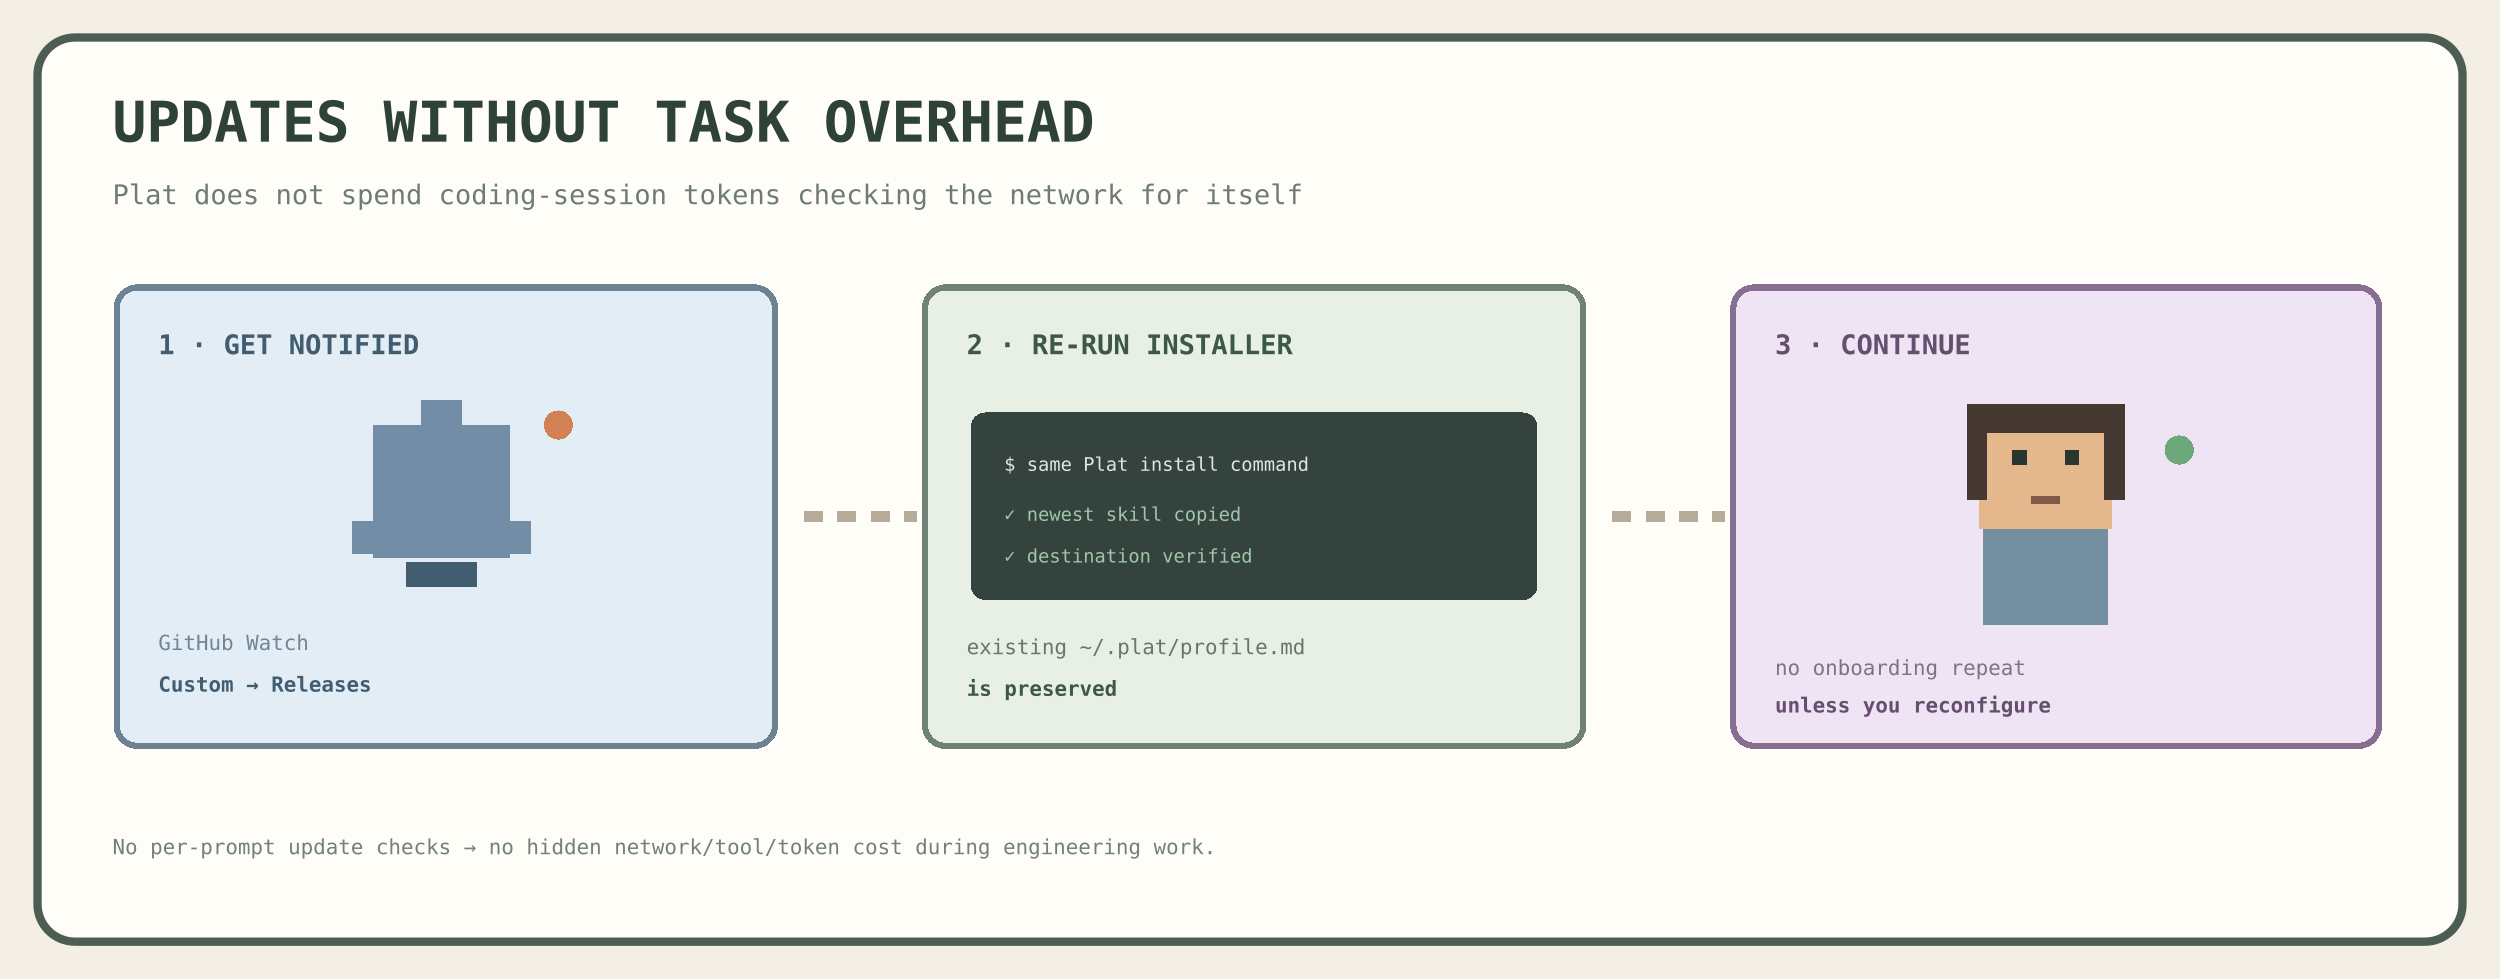
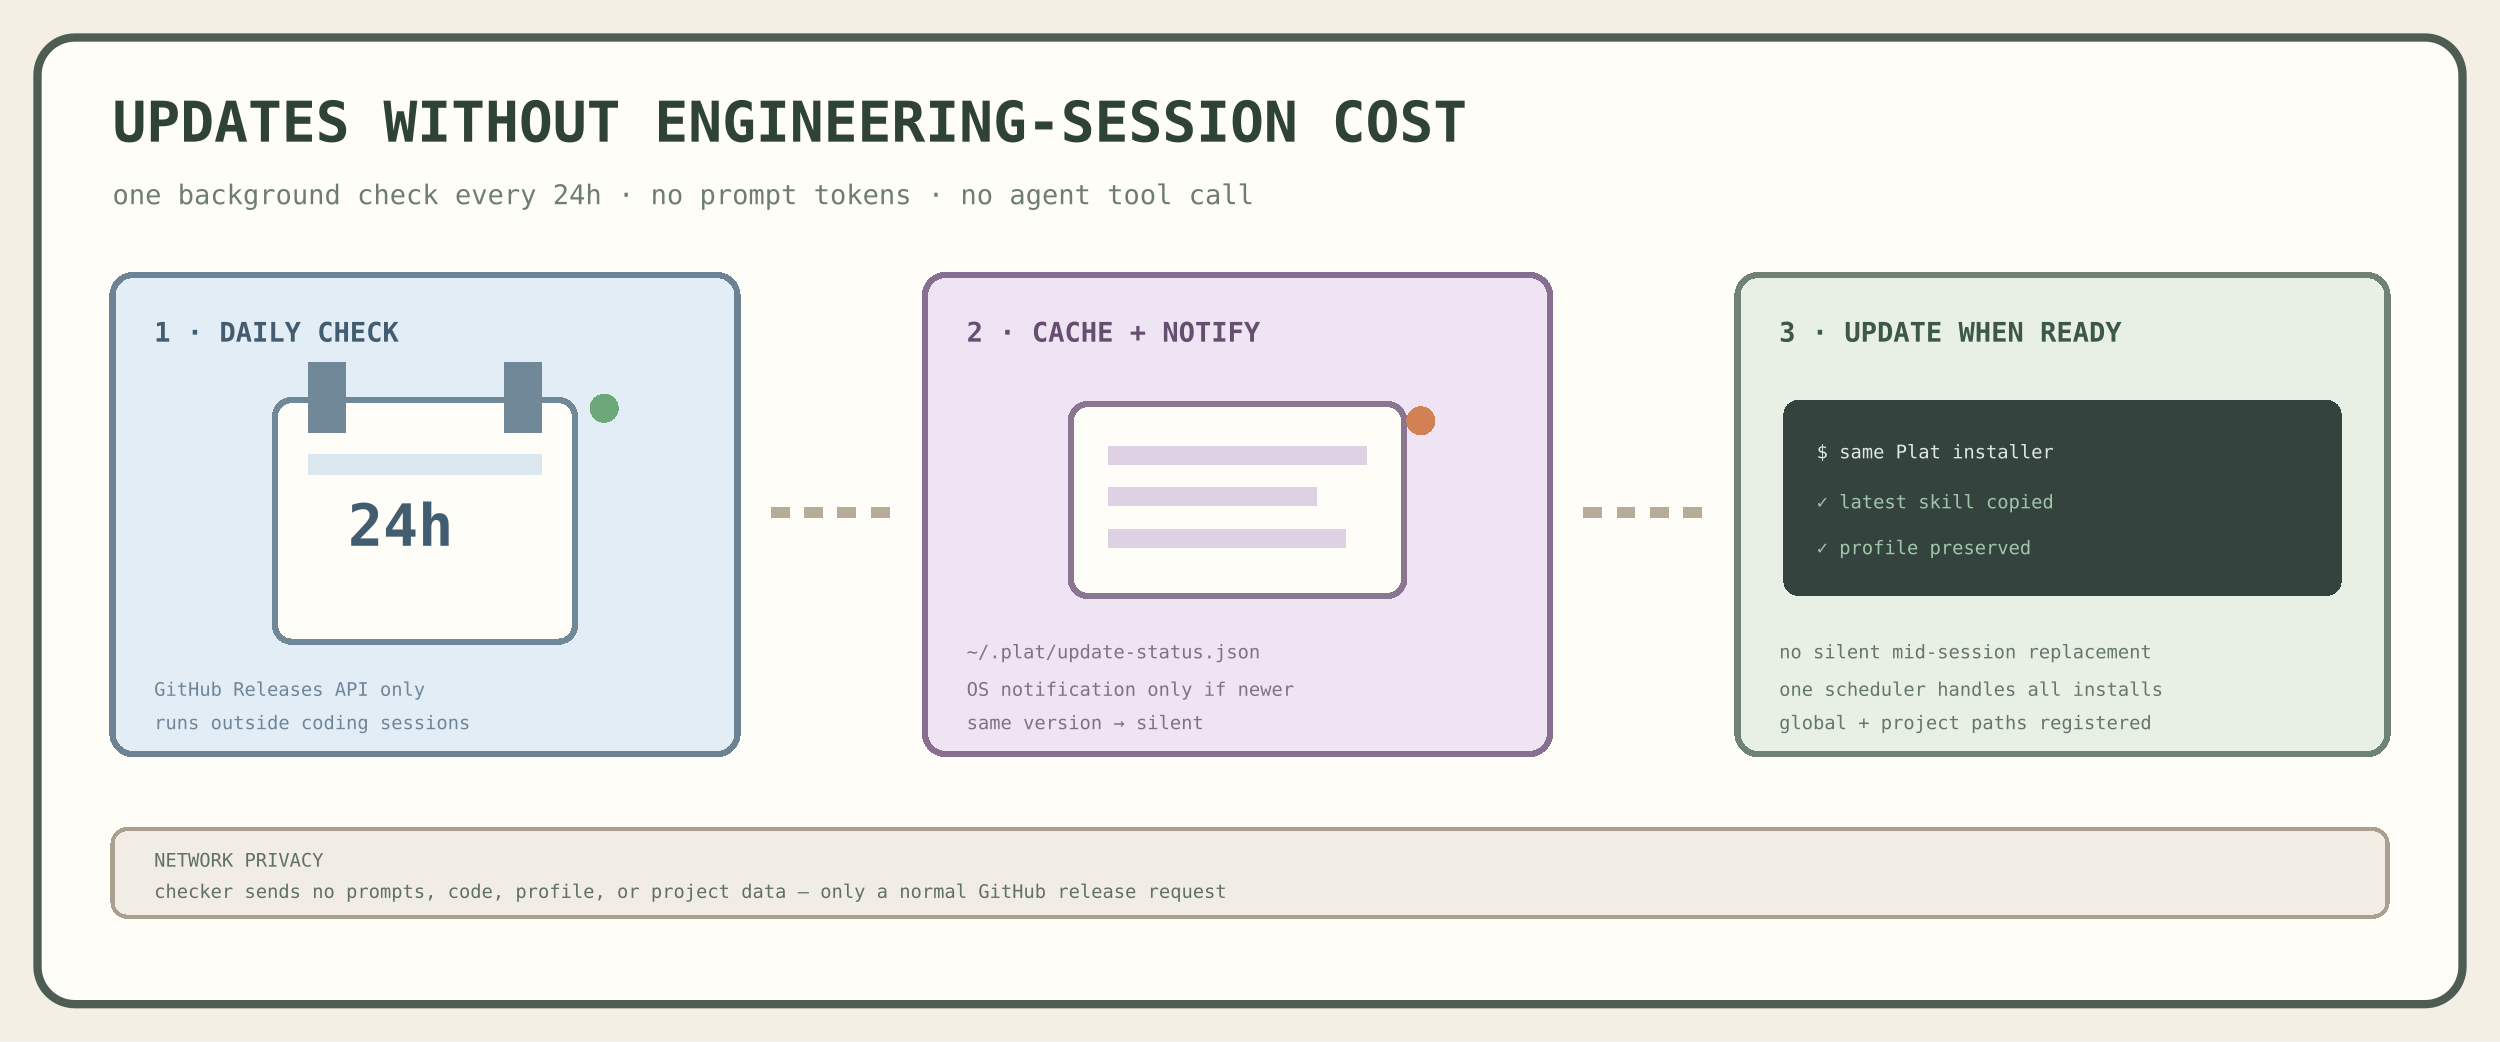
- <svg xmlns="http://www.w3.org/2000/svg" width="1200" height="470" viewBox="0 0 1200 470">
-   <rect width="1200" height="470" fill="#f3efe4" />
-   <rect x="18" y="18" width="1164" height="434" rx="18" fill="#fffdf7" stroke="#4d5d54" stroke-width="4" />
+ <svg xmlns="http://www.w3.org/2000/svg" width="1200" height="500" viewBox="0 0 1200 500">
+   <rect width="1200" height="500" fill="#f3efe4" />
+   <rect x="18" y="18" width="1164" height="464" rx="18" fill="#fffdf7" stroke="#4d5d54" stroke-width="4" />
  <g font-family="ui-monospace,SFMono-Regular,Menlo,monospace" shape-rendering="crispEdges">
-     <text x="54" y="68" font-size="27" font-weight="700" fill="#2f4238">UPDATES WITHOUT TASK OVERHEAD</text>
-     <text x="54" y="98" font-size="13" fill="#6d7d73">Plat does not spend coding-session tokens checking the network for itself</text>
-     <g transform="translate(56 138)">
-       <rect width="316" height="220" rx="10" fill="#e3edf6" stroke="#6d8394" stroke-width="3" />
-       <text x="20" y="32" font-size="13" font-weight="700" fill="#425d70">1 · GET NOTIFIED</text>
-       <rect x="123" y="66" width="66" height="64" fill="#738da6" />
-       <rect x="113" y="112" width="86" height="16" fill="#738da6" />
-       <rect x="139" y="132" width="34" height="12" fill="#425d70" />
-       <rect x="146" y="54" width="20" height="16" fill="#738da6" />
-       <circle cx="212" cy="66" r="7" fill="#d18154">
-         <animate attributeName="opacity" values="1;.3;1" dur="2.2s" repeatCount="indefinite" />
+     <text x="54" y="68" font-size="27" font-weight="700" fill="#2f4238">UPDATES WITHOUT ENGINEERING-SESSION COST</text>
+     <text x="54" y="98" font-size="13" fill="#6d7d73">one background check every 24h · no prompt tokens · no agent tool call</text>
+     <g transform="translate(54 132)">
+       <rect width="300" height="230" rx="10" fill="#e3edf6" stroke="#6d8394" stroke-width="3" />
+       <text x="20" y="32" font-size="13" font-weight="700" fill="#425d70">1 · DAILY CHECK</text>
+       <rect x="78" y="60" width="144" height="116" rx="8" fill="#fffdf7" stroke="#718899" stroke-width="3" />
+       <rect x="94" y="42" width="18" height="34" fill="#718899" />
+       <rect x="188" y="42" width="18" height="34" fill="#718899" />
+       <rect x="94" y="86" width="112" height="10" fill="#dbe7ef" />
+       <text x="113" y="130" font-size="28" font-weight="700" fill="#425d70">24h</text>
+       <circle cx="236" cy="64" r="7" fill="#6ca879">
+         <animate attributeName="opacity" values="1;.35;1" dur="2.2s" repeatCount="indefinite" />
      </circle>
-       <text x="20" y="174" font-size="10" fill="#708596">GitHub Watch</text>
-       <text x="20" y="194" font-size="10" font-weight="700" fill="#425d70">Custom → Releases</text>
+       <text x="20" y="202" font-size="9" fill="#708596">GitHub Releases API only</text>
+       <text x="20" y="218" font-size="9" fill="#708596">runs outside coding sessions</text>
    </g>
-     <path d="M386 248H440" stroke="#b7ab99" stroke-width="5" stroke-dasharray="9 7" />
-     <g transform="translate(444 138)">
-       <rect width="316" height="220" rx="10" fill="#e8f0e5" stroke="#6f8273" stroke-width="3" />
-       <text x="20" y="32" font-size="13" font-weight="700" fill="#3d5845">2 · RE-RUN INSTALLER</text>
-       <rect x="22" y="60" width="272" height="90" rx="7" fill="#34433d" />
-       <text x="38" y="88" font-size="9" fill="#dce9e1">$ same Plat install command</text>
-       <text x="38" y="112" font-size="9" fill="#9fc6aa">✓ newest skill copied</text>
-       <text x="38" y="132" font-size="9" fill="#9fc6aa">✓ destination verified</text>
-       <text x="20" y="176" font-size="10" fill="#65766a">existing ~/.plat/profile.md</text>
-       <text x="20" y="196" font-size="10" font-weight="700" fill="#3d5845">is preserved</text>
+     <path d="M370 246H432" stroke="#b7ab99" stroke-width="5" stroke-dasharray="9 7" />
+     <g transform="translate(444 132)">
+       <rect width="300" height="230" rx="10" fill="#eee4f3" stroke="#876f91" stroke-width="3" />
+       <text x="20" y="32" font-size="13" font-weight="700" fill="#654e6e">2 · CACHE + NOTIFY</text>
+       <rect x="70" y="62" width="160" height="92" rx="8" fill="#fffdf7" stroke="#8b7692" stroke-width="3" />
+       <rect x="88" y="82" width="124" height="9" fill="#ded1e3" />
+       <rect x="88" y="102" width="100" height="9" fill="#ded1e3" />
+       <rect x="88" y="122" width="114" height="9" fill="#ded1e3" />
+       <circle cx="238" cy="70" r="7" fill="#d18154">
+         <animate attributeName="opacity" values=".35;1;.35" dur="2.6s" repeatCount="indefinite" />
+       </circle>
+       <text x="20" y="184" font-size="9" fill="#817087">~/.plat/update-status.json</text>
+       <text x="20" y="202" font-size="9" fill="#817087">OS notification only if newer</text>
+       <text x="20" y="218" font-size="9" fill="#817087">same version → silent</text>
    </g>
-     <path d="M774 248H828" stroke="#b7ab99" stroke-width="5" stroke-dasharray="9 7" />
-     <g transform="translate(832 138)">
-       <rect width="310" height="220" rx="10" fill="#eee4f3" stroke="#876f91" stroke-width="3" />
-       <text x="20" y="32" font-size="13" font-weight="700" fill="#654e6e">3 · CONTINUE</text>
-       <rect x="118" y="62" width="64" height="54" fill="#e4b78d" />
-       <rect x="112" y="56" width="76" height="14" fill="#453831" />
-       <rect x="112" y="70" width="10" height="32" fill="#453831" />
-       <rect x="178" y="70" width="10" height="32" fill="#453831" />
-       <rect x="134" y="78" width="7" height="7" fill="#29372f" />
-       <rect x="159" y="78" width="7" height="7" fill="#29372f" />
-       <rect x="143" y="100" width="14" height="4" fill="#805947" />
-       <rect x="120" y="116" width="60" height="46" fill="#748fa0" />
-       <circle cx="214" cy="78" r="7" fill="#6ca879">
-         <animate attributeName="opacity" values="1;.35;1" dur="2.4s" repeatCount="indefinite" />
-       </circle>
-       <text x="20" y="186" font-size="10" fill="#817087">no onboarding repeat</text>
-       <text x="20" y="204" font-size="10" font-weight="700" fill="#654e6e">unless you reconfigure</text>
+     <path d="M760 246H822" stroke="#b7ab99" stroke-width="5" stroke-dasharray="9 7" />
+     <g transform="translate(834 132)">
+       <rect width="312" height="230" rx="10" fill="#e8f0e5" stroke="#6f8273" stroke-width="3" />
+       <text x="20" y="32" font-size="13" font-weight="700" fill="#3d5845">3 · UPDATE WHEN READY</text>
+       <rect x="22" y="60" width="268" height="94" rx="7" fill="#34433d" />
+       <text x="38" y="88" font-size="9" fill="#dce9e1">$ same Plat installer</text>
+       <text x="38" y="112" font-size="9" fill="#9fc6aa">✓ latest skill copied</text>
+       <text x="38" y="134" font-size="9" fill="#9fc6aa">✓ profile preserved</text>
+       <text x="20" y="184" font-size="9" fill="#65766a">no silent mid-session replacement</text>
+       <text x="20" y="202" font-size="9" fill="#65766a">one scheduler handles all installs</text>
+       <text x="20" y="218" font-size="9" fill="#65766a">global + project paths registered</text>
    </g>
-     <text x="54" y="410" font-size="10" fill="#718078">No per-prompt update checks → no hidden network/tool/token cost during engineering work.</text>
+     <rect x="54" y="398" width="1092" height="42" rx="7" fill="#f1ede4" stroke="#aaa08f" stroke-width="2" />
+     <text x="74" y="416" font-size="9" fill="#5f7066">NETWORK PRIVACY</text>
+     <text x="74" y="431" font-size="9" fill="#5f7066">checker sends no prompts, code, profile, or project data — only a normal GitHub release request</text>
  </g>
</svg>
